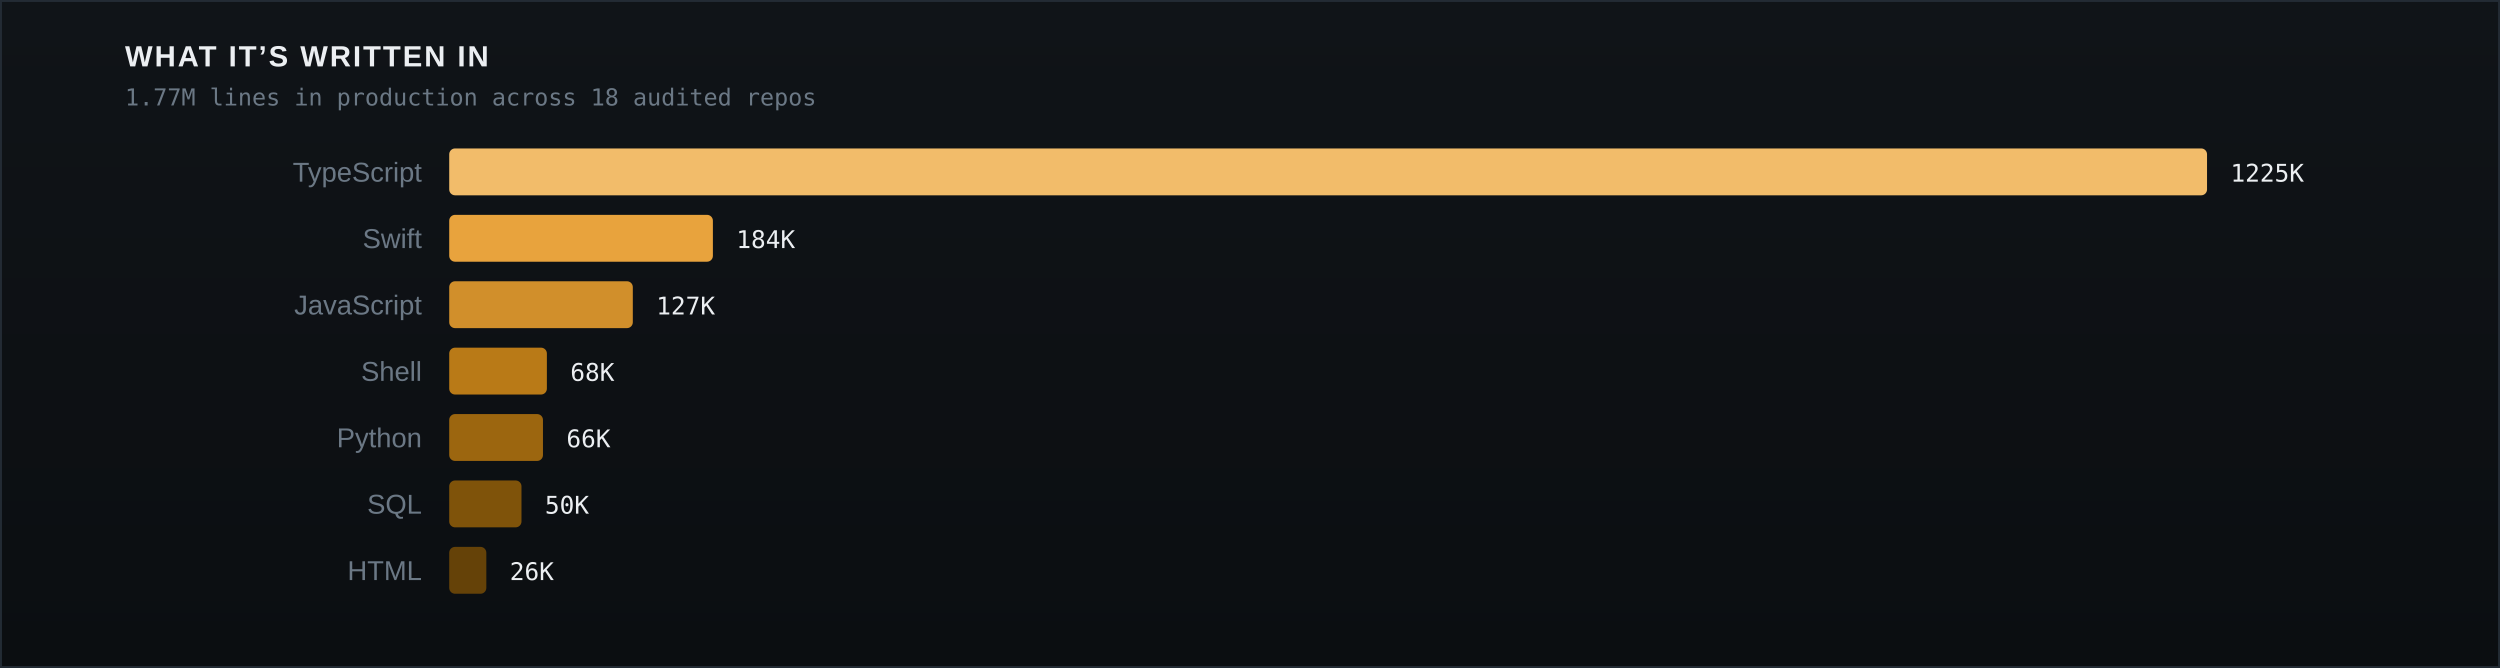
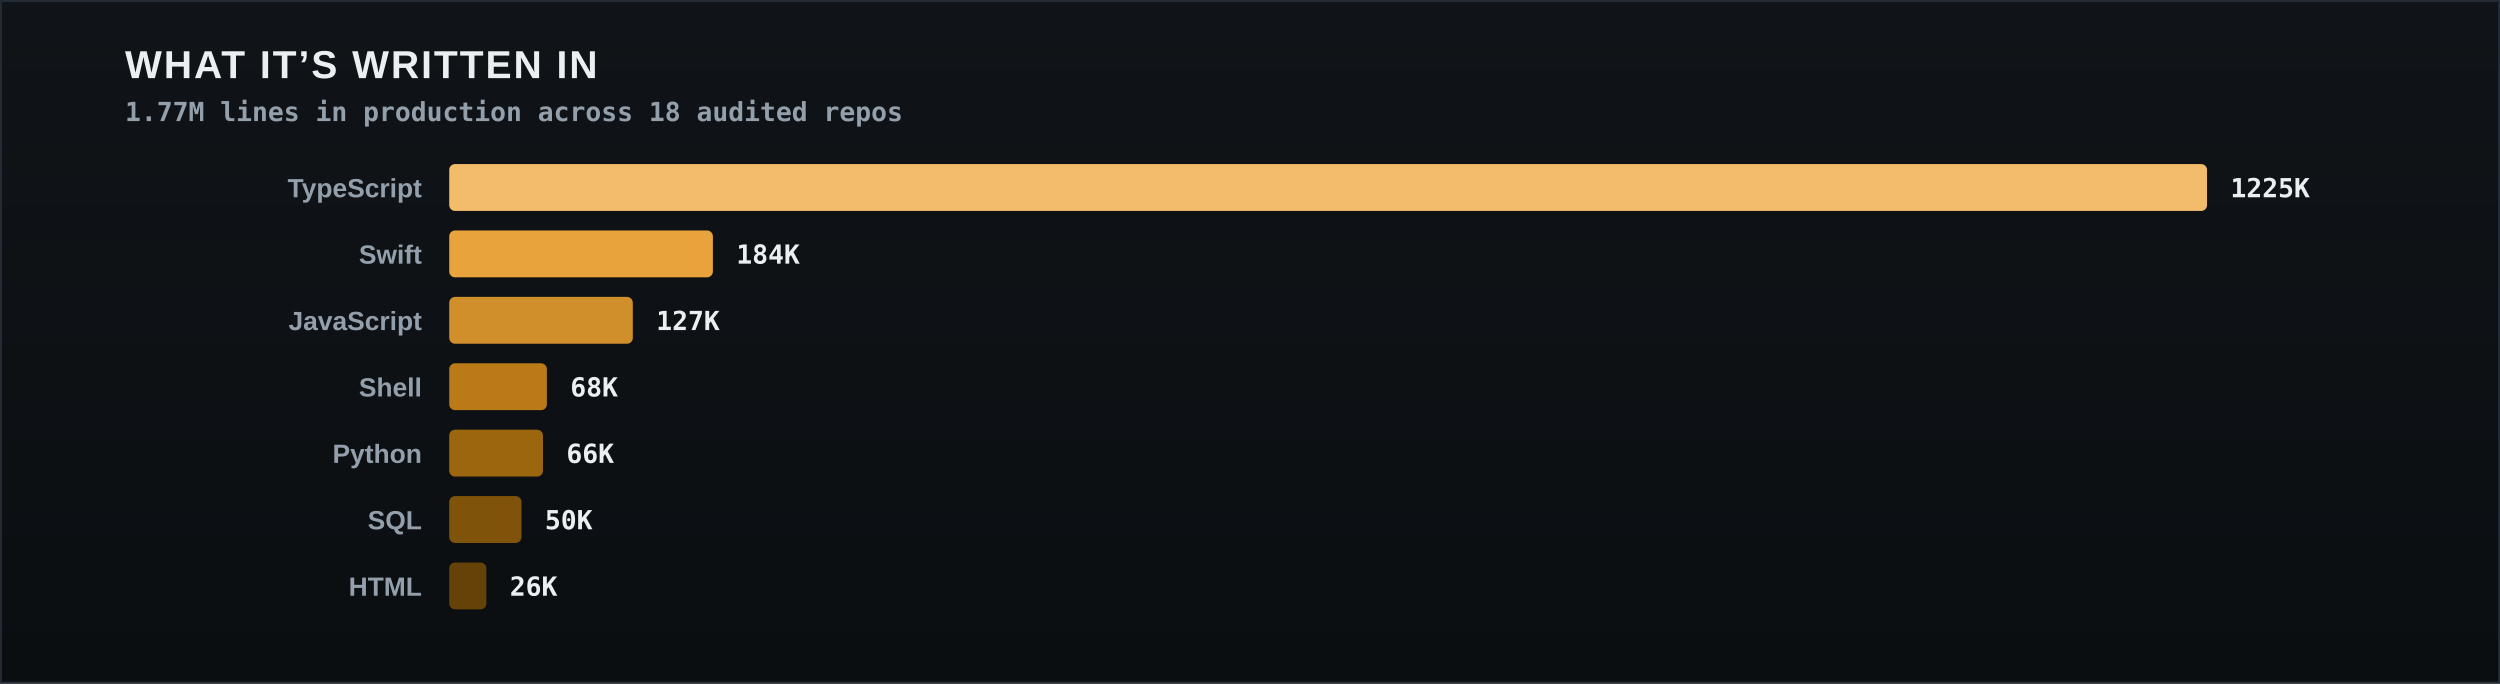
- <svg xmlns="http://www.w3.org/2000/svg" width="1280" height="342" viewBox="0 0 1280 342" role="img" aria-label="Lines of code by language, TypeScript leading at 1225 thousand">
+ <svg xmlns="http://www.w3.org/2000/svg" width="1280" height="350" viewBox="0 0 1280 350" role="img" aria-label="Lines of code by language, TypeScript leading at 1225 thousand">
  <defs>
    <linearGradient id="g" x1="0" y1="0" x2="0" y2="1">
      <stop offset="0" stop-color="#101418" />
      <stop offset="1" stop-color="#0b0e11" />
    </linearGradient>
  </defs>
-   <rect width="1280" height="342" fill="url(#g)" />
-   <rect x="0.5" y="0.5" width="1279" height="341" fill="none" stroke="#232b34" />
-   <text x="64" y="34" font-family="Avenir Next, Helvetica Neue, Arial, sans-serif" font-size="15" font-weight="600" letter-spacing="1" fill="#eceff2">WHAT IT’S WRITTEN IN</text>
-   <text x="64" y="54" font-family="SF Mono, Menlo, Consolas, monospace" font-size="12" fill="#6b7885">1.77M lines in production across 18 audited repos</text>
-   <text x="216" y="93" font-family="Avenir Next, Helvetica Neue, Arial, sans-serif" font-size="14" fill="#6b7885" text-anchor="end">TypeScript</text>
-   <rect x="230" y="76" width="900" height="24" rx="3" fill="#f2bc6a" />
-   <text x="1142" y="93" font-family="SF Mono, Menlo, Consolas, monospace" font-size="12.5" fill="#eceff2">1225K</text>
-   <text x="216" y="127" font-family="Avenir Next, Helvetica Neue, Arial, sans-serif" font-size="14" fill="#6b7885" text-anchor="end">Swift</text>
-   <rect x="230" y="110" width="135" height="24" rx="3" fill="#e8a33d" />
-   <text x="377" y="127" font-family="SF Mono, Menlo, Consolas, monospace" font-size="12.5" fill="#eceff2">184K</text>
-   <text x="216" y="161" font-family="Avenir Next, Helvetica Neue, Arial, sans-serif" font-size="14" fill="#6b7885" text-anchor="end">JavaScript</text>
-   <rect x="230" y="144" width="94" height="24" rx="3" fill="#d18f2b" />
-   <text x="336" y="161" font-family="SF Mono, Menlo, Consolas, monospace" font-size="12.5" fill="#eceff2">127K</text>
-   <text x="216" y="195" font-family="Avenir Next, Helvetica Neue, Arial, sans-serif" font-size="14" fill="#6b7885" text-anchor="end">Shell</text>
-   <rect x="230" y="178" width="50" height="24" rx="3" fill="#b97a17" />
-   <text x="292" y="195" font-family="SF Mono, Menlo, Consolas, monospace" font-size="12.5" fill="#eceff2">68K</text>
-   <text x="216" y="229" font-family="Avenir Next, Helvetica Neue, Arial, sans-serif" font-size="14" fill="#6b7885" text-anchor="end">Python</text>
-   <rect x="230" y="212" width="48" height="24" rx="3" fill="#9c660f" />
-   <text x="290" y="229" font-family="SF Mono, Menlo, Consolas, monospace" font-size="12.5" fill="#eceff2">66K</text>
-   <text x="216" y="263" font-family="Avenir Next, Helvetica Neue, Arial, sans-serif" font-size="14" fill="#6b7885" text-anchor="end">SQL</text>
-   <rect x="230" y="246" width="37" height="24" rx="3" fill="#7f530a" />
-   <text x="279" y="263" font-family="SF Mono, Menlo, Consolas, monospace" font-size="12.5" fill="#eceff2">50K</text>
-   <text x="216" y="297" font-family="Avenir Next, Helvetica Neue, Arial, sans-serif" font-size="14" fill="#6b7885" text-anchor="end">HTML</text>
-   <rect x="230" y="280" width="19" height="24" rx="3" fill="#654208" />
-   <text x="261" y="297" font-family="SF Mono, Menlo, Consolas, monospace" font-size="12.5" fill="#eceff2">26K</text>
+   <rect width="1280" height="350" fill="url(#g)" />
+   <rect x="0.5" y="0.5" width="1279" height="349" fill="none" stroke="#232b34" />
+   <text x="64" y="40" font-family="Avenir Next, Helvetica Neue, Arial, sans-serif" font-size="20" font-weight="700" letter-spacing="1" fill="#eceff2">WHAT IT’S WRITTEN IN</text>
+   <text x="64" y="62" font-family="SF Mono, Menlo, Consolas, monospace" font-size="13.5" font-weight="600" fill="#93a0ac">1.77M lines in production across 18 audited repos</text>
+   <text x="216" y="101" font-family="Avenir Next, Helvetica Neue, Arial, sans-serif" font-size="13.5" font-weight="600" fill="#93a0ac" text-anchor="end">TypeScript</text>
+   <rect x="230" y="84" width="900" height="24" rx="3" fill="#f2bc6a" />
+   <text x="1142" y="101" font-family="SF Mono, Menlo, Consolas, monospace" font-size="13.5" font-weight="600" fill="#eceff2">1225K</text>
+   <text x="216" y="135" font-family="Avenir Next, Helvetica Neue, Arial, sans-serif" font-size="13.5" font-weight="600" fill="#93a0ac" text-anchor="end">Swift</text>
+   <rect x="230" y="118" width="135" height="24" rx="3" fill="#e8a33d" />
+   <text x="377" y="135" font-family="SF Mono, Menlo, Consolas, monospace" font-size="13.5" font-weight="600" fill="#eceff2">184K</text>
+   <text x="216" y="169" font-family="Avenir Next, Helvetica Neue, Arial, sans-serif" font-size="13.5" font-weight="600" fill="#93a0ac" text-anchor="end">JavaScript</text>
+   <rect x="230" y="152" width="94" height="24" rx="3" fill="#d18f2b" />
+   <text x="336" y="169" font-family="SF Mono, Menlo, Consolas, monospace" font-size="13.5" font-weight="600" fill="#eceff2">127K</text>
+   <text x="216" y="203" font-family="Avenir Next, Helvetica Neue, Arial, sans-serif" font-size="13.5" font-weight="600" fill="#93a0ac" text-anchor="end">Shell</text>
+   <rect x="230" y="186" width="50" height="24" rx="3" fill="#b97a17" />
+   <text x="292" y="203" font-family="SF Mono, Menlo, Consolas, monospace" font-size="13.5" font-weight="600" fill="#eceff2">68K</text>
+   <text x="216" y="237" font-family="Avenir Next, Helvetica Neue, Arial, sans-serif" font-size="13.5" font-weight="600" fill="#93a0ac" text-anchor="end">Python</text>
+   <rect x="230" y="220" width="48" height="24" rx="3" fill="#9c660f" />
+   <text x="290" y="237" font-family="SF Mono, Menlo, Consolas, monospace" font-size="13.5" font-weight="600" fill="#eceff2">66K</text>
+   <text x="216" y="271" font-family="Avenir Next, Helvetica Neue, Arial, sans-serif" font-size="13.5" font-weight="600" fill="#93a0ac" text-anchor="end">SQL</text>
+   <rect x="230" y="254" width="37" height="24" rx="3" fill="#7f530a" />
+   <text x="279" y="271" font-family="SF Mono, Menlo, Consolas, monospace" font-size="13.5" font-weight="600" fill="#eceff2">50K</text>
+   <text x="216" y="305" font-family="Avenir Next, Helvetica Neue, Arial, sans-serif" font-size="13.5" font-weight="600" fill="#93a0ac" text-anchor="end">HTML</text>
+   <rect x="230" y="288" width="19" height="24" rx="3" fill="#654208" />
+   <text x="261" y="305" font-family="SF Mono, Menlo, Consolas, monospace" font-size="13.5" font-weight="600" fill="#eceff2">26K</text>
</svg>
